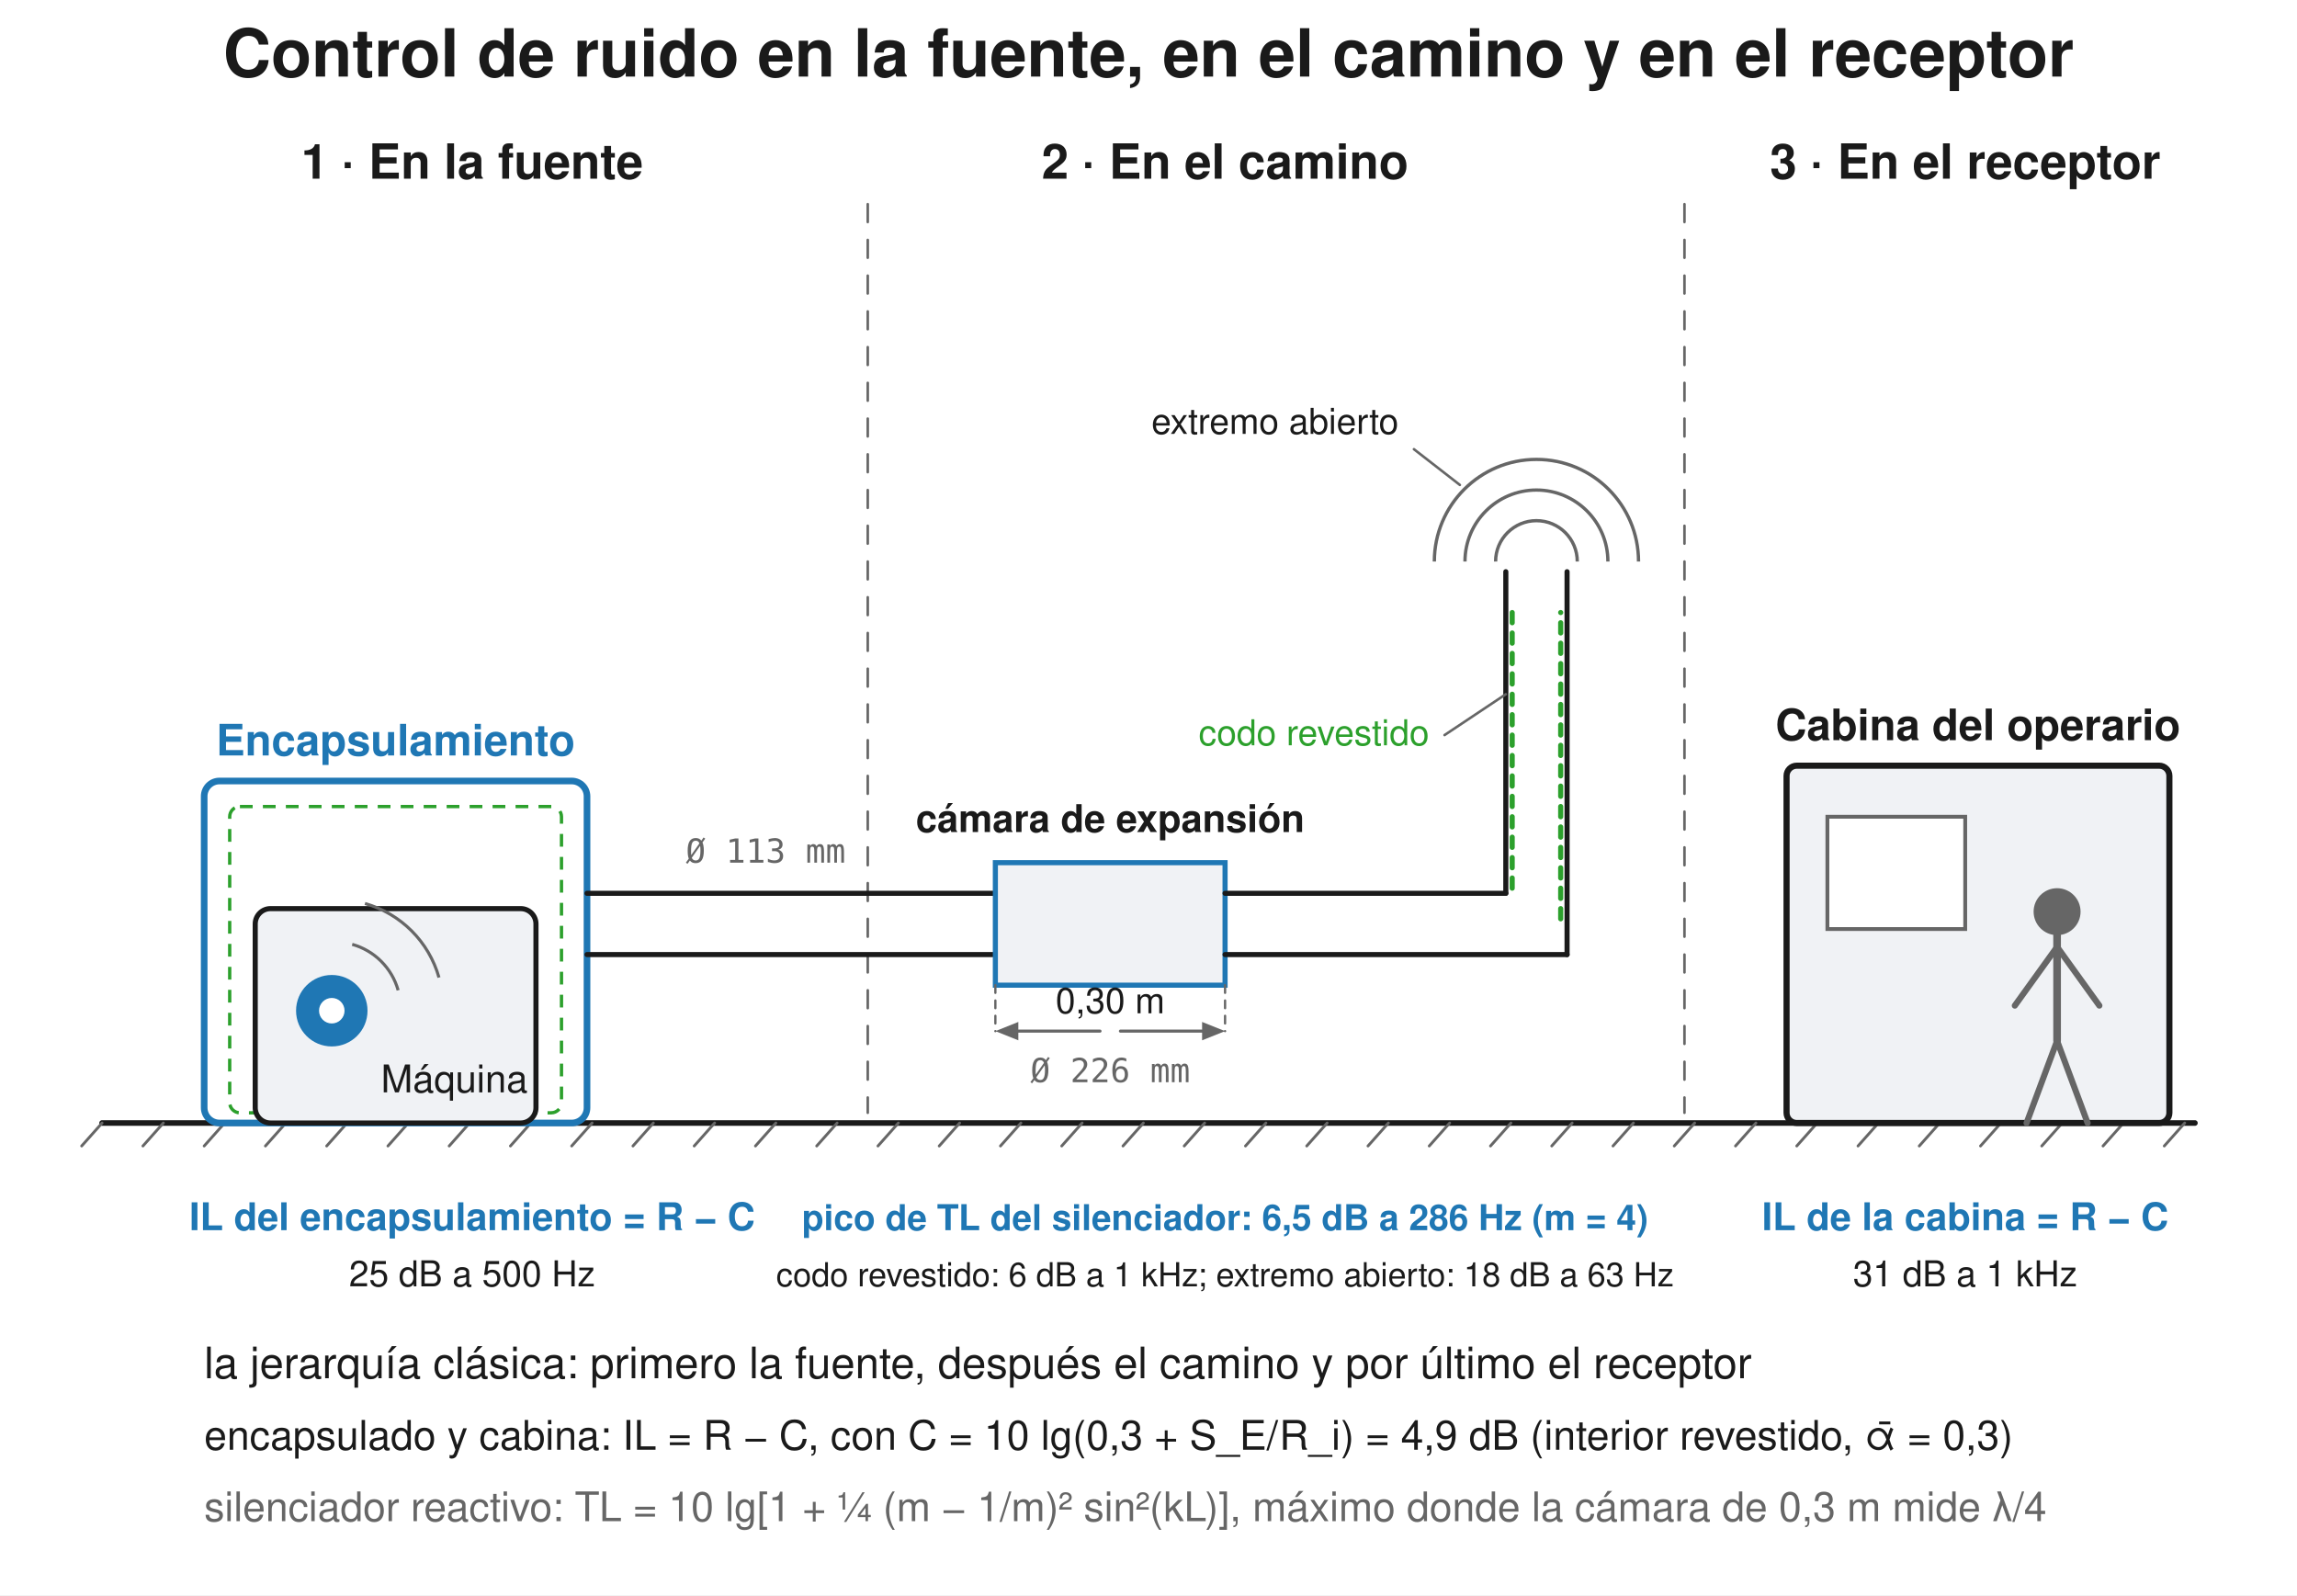
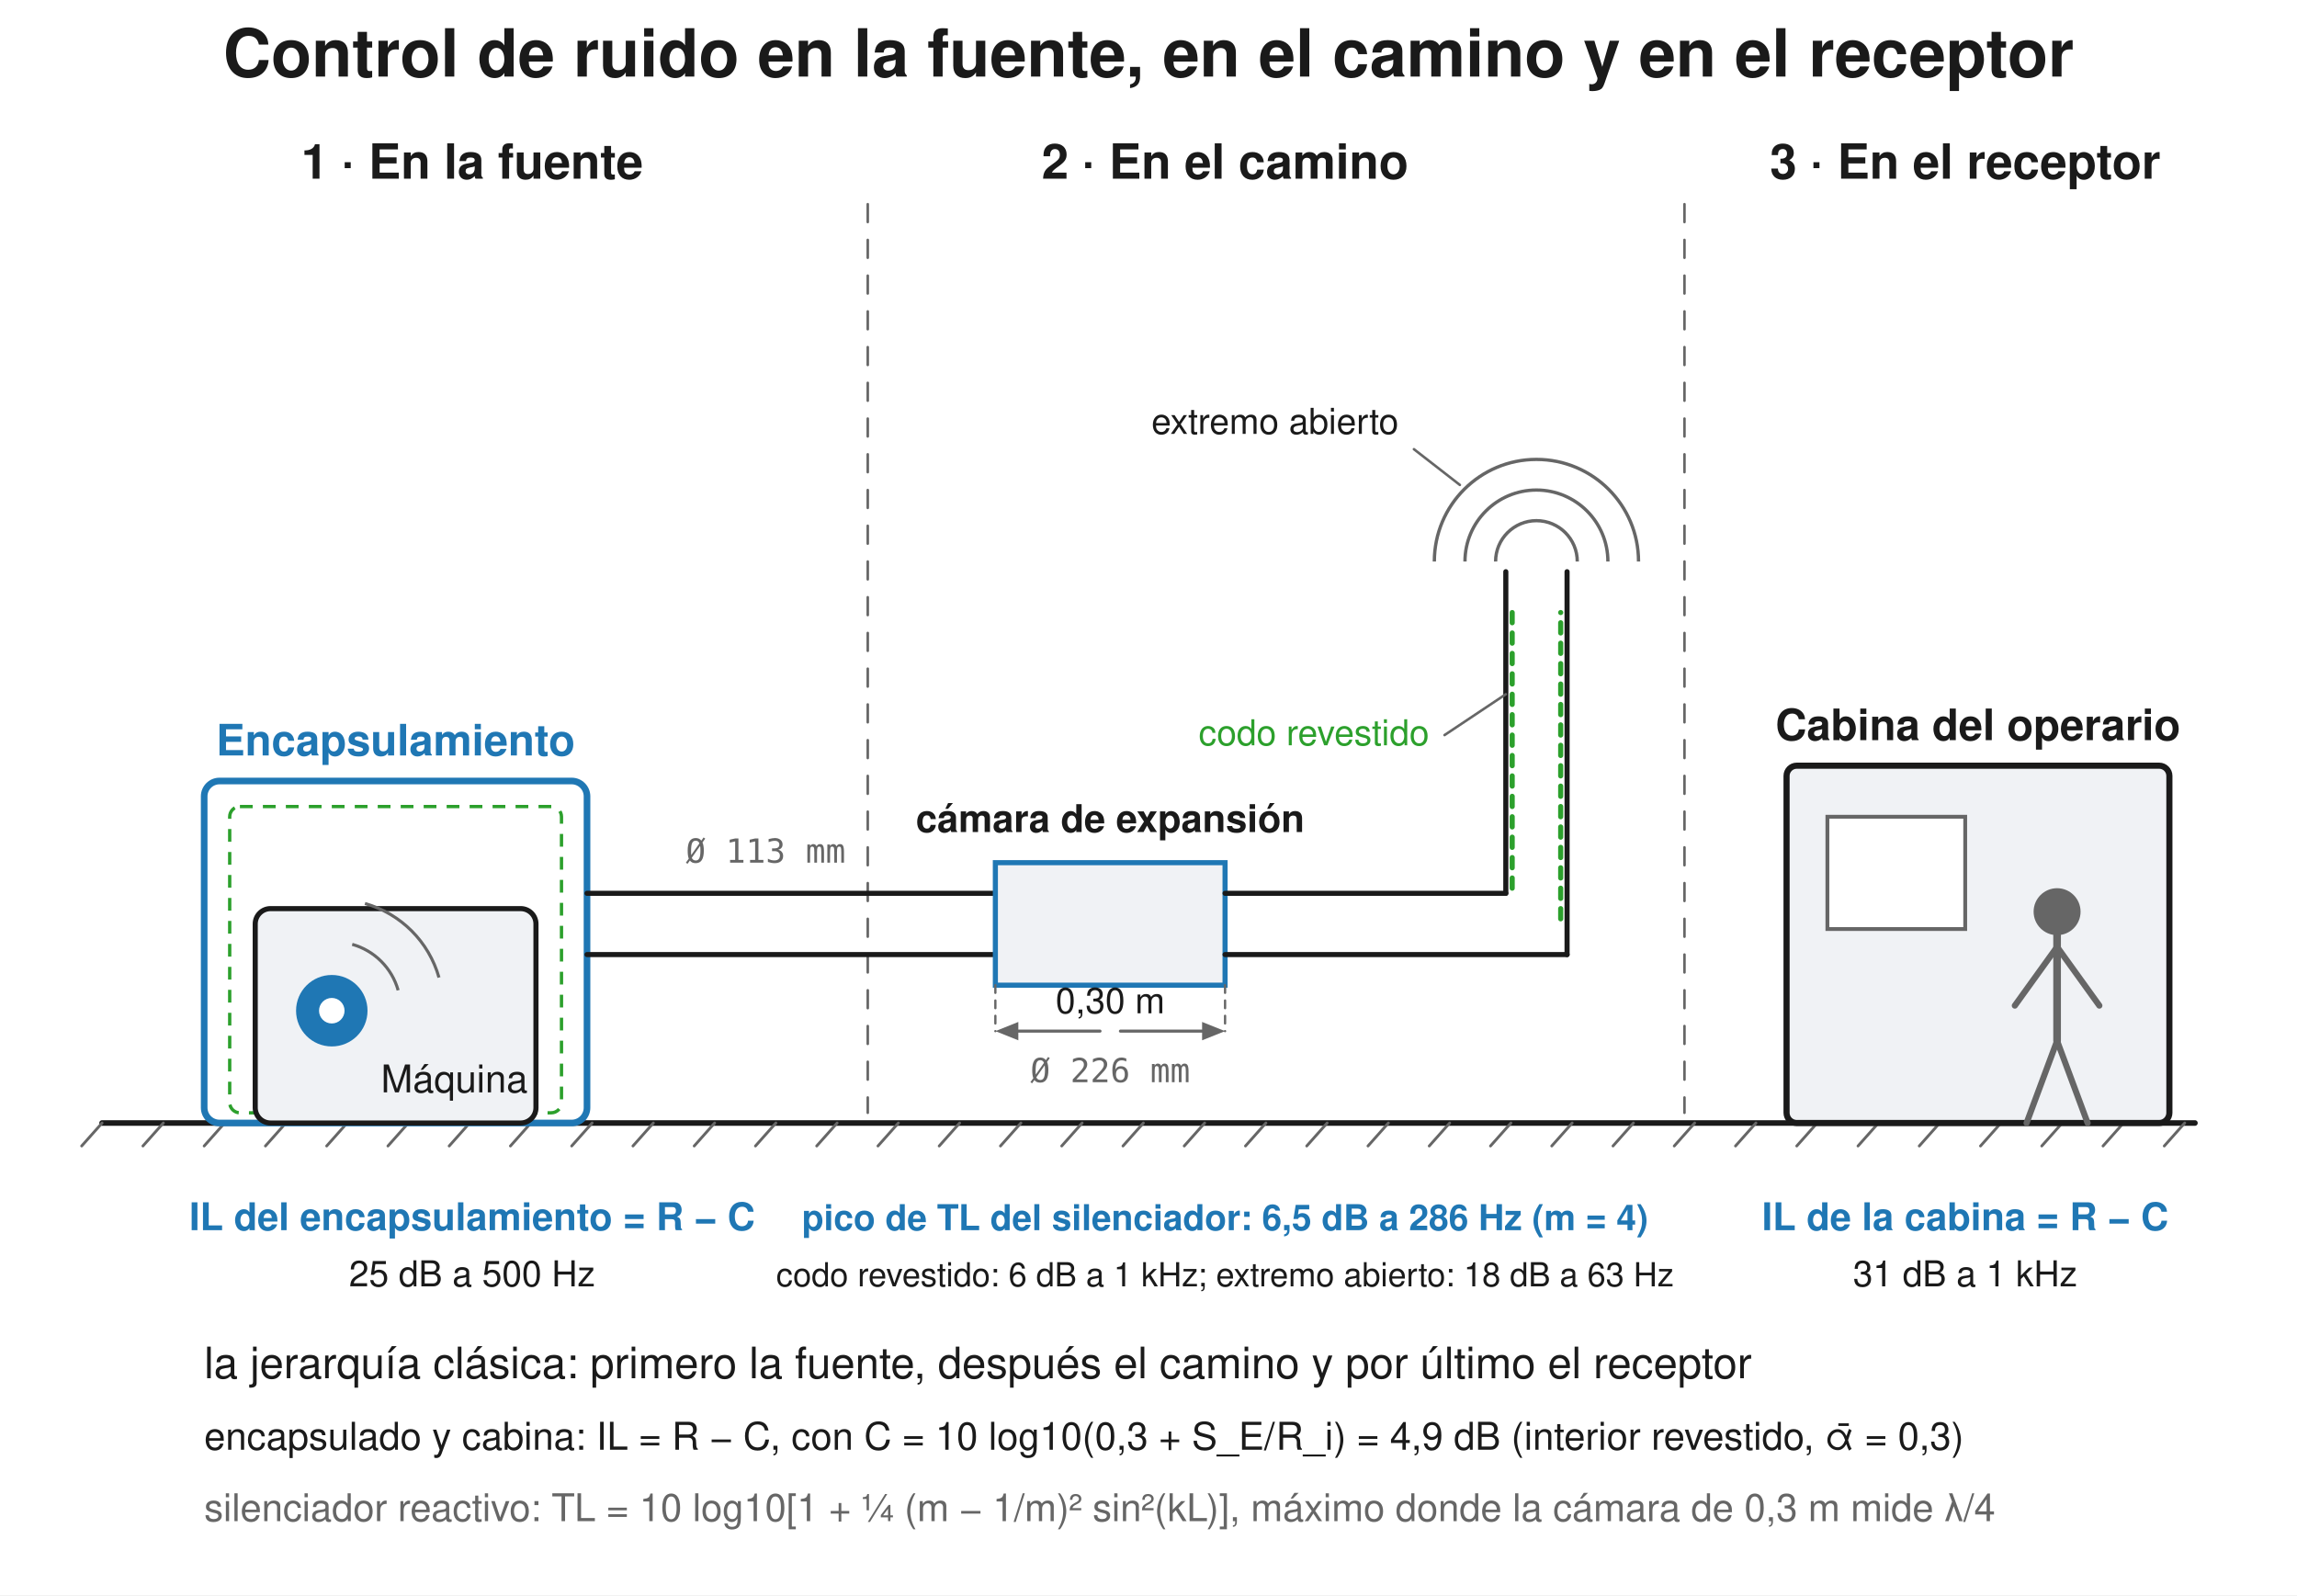
<svg xmlns="http://www.w3.org/2000/svg" width="900" height="625" viewBox="0 0 900 625">
  <rect width="900" height="625" fill="#ffffff" />
  <text x="450.0" y="30" font-family="Segoe UI, Helvetica, Arial, sans-serif" font-size="26" font-weight="600" fill="#1a1a1a" text-anchor="middle">Control de ruido en la fuente, en el camino y en el receptor</text>
  <line x1="40.0" y1="440.0" x2="860.0" y2="440.0" stroke="#1a1a1a" stroke-width="2.2" stroke-linecap="round" />
  <line x1="40.0" y1="440.0" x2="32.0" y2="449.0" stroke="#666666" stroke-width="1.1" stroke-linecap="round" />
  <line x1="64.0" y1="440.0" x2="56.0" y2="449.0" stroke="#666666" stroke-width="1.1" stroke-linecap="round" />
  <line x1="88.0" y1="440.0" x2="80.0" y2="449.0" stroke="#666666" stroke-width="1.1" stroke-linecap="round" />
  <line x1="112.0" y1="440.0" x2="104.0" y2="449.0" stroke="#666666" stroke-width="1.1" stroke-linecap="round" />
  <line x1="136.0" y1="440.0" x2="128.0" y2="449.0" stroke="#666666" stroke-width="1.1" stroke-linecap="round" />
  <line x1="160.0" y1="440.0" x2="152.0" y2="449.0" stroke="#666666" stroke-width="1.1" stroke-linecap="round" />
  <line x1="184.0" y1="440.0" x2="176.0" y2="449.0" stroke="#666666" stroke-width="1.1" stroke-linecap="round" />
  <line x1="208.0" y1="440.0" x2="200.0" y2="449.0" stroke="#666666" stroke-width="1.1" stroke-linecap="round" />
  <line x1="232.0" y1="440.0" x2="224.0" y2="449.0" stroke="#666666" stroke-width="1.1" stroke-linecap="round" />
  <line x1="256.0" y1="440.0" x2="248.0" y2="449.0" stroke="#666666" stroke-width="1.1" stroke-linecap="round" />
  <line x1="280.0" y1="440.0" x2="272.0" y2="449.0" stroke="#666666" stroke-width="1.1" stroke-linecap="round" />
  <line x1="304.0" y1="440.0" x2="296.0" y2="449.0" stroke="#666666" stroke-width="1.1" stroke-linecap="round" />
  <line x1="328.0" y1="440.0" x2="320.0" y2="449.0" stroke="#666666" stroke-width="1.1" stroke-linecap="round" />
  <line x1="352.0" y1="440.0" x2="344.0" y2="449.0" stroke="#666666" stroke-width="1.1" stroke-linecap="round" />
  <line x1="376.0" y1="440.0" x2="368.0" y2="449.0" stroke="#666666" stroke-width="1.1" stroke-linecap="round" />
  <line x1="400.0" y1="440.0" x2="392.0" y2="449.0" stroke="#666666" stroke-width="1.1" stroke-linecap="round" />
  <line x1="424.0" y1="440.0" x2="416.0" y2="449.0" stroke="#666666" stroke-width="1.1" stroke-linecap="round" />
  <line x1="448.0" y1="440.0" x2="440.0" y2="449.0" stroke="#666666" stroke-width="1.1" stroke-linecap="round" />
  <line x1="472.0" y1="440.0" x2="464.0" y2="449.0" stroke="#666666" stroke-width="1.1" stroke-linecap="round" />
  <line x1="496.0" y1="440.0" x2="488.0" y2="449.0" stroke="#666666" stroke-width="1.1" stroke-linecap="round" />
  <line x1="520.0" y1="440.0" x2="512.0" y2="449.0" stroke="#666666" stroke-width="1.1" stroke-linecap="round" />
  <line x1="544.0" y1="440.0" x2="536.0" y2="449.0" stroke="#666666" stroke-width="1.1" stroke-linecap="round" />
  <line x1="568.0" y1="440.0" x2="560.0" y2="449.0" stroke="#666666" stroke-width="1.1" stroke-linecap="round" />
  <line x1="592.0" y1="440.0" x2="584.0" y2="449.0" stroke="#666666" stroke-width="1.1" stroke-linecap="round" />
  <line x1="616.0" y1="440.0" x2="608.0" y2="449.0" stroke="#666666" stroke-width="1.1" stroke-linecap="round" />
  <line x1="640.0" y1="440.0" x2="632.0" y2="449.0" stroke="#666666" stroke-width="1.1" stroke-linecap="round" />
  <line x1="664.0" y1="440.0" x2="656.0" y2="449.0" stroke="#666666" stroke-width="1.1" stroke-linecap="round" />
  <line x1="688.0" y1="440.0" x2="680.0" y2="449.0" stroke="#666666" stroke-width="1.1" stroke-linecap="round" />
  <line x1="712.0" y1="440.0" x2="704.0" y2="449.0" stroke="#666666" stroke-width="1.1" stroke-linecap="round" />
  <line x1="736.0" y1="440.0" x2="728.0" y2="449.0" stroke="#666666" stroke-width="1.1" stroke-linecap="round" />
  <line x1="760.0" y1="440.0" x2="752.0" y2="449.0" stroke="#666666" stroke-width="1.1" stroke-linecap="round" />
  <line x1="784.0" y1="440.0" x2="776.0" y2="449.0" stroke="#666666" stroke-width="1.1" stroke-linecap="round" />
  <line x1="808.0" y1="440.0" x2="800.0" y2="449.0" stroke="#666666" stroke-width="1.1" stroke-linecap="round" />
  <line x1="832.0" y1="440.0" x2="824.0" y2="449.0" stroke="#666666" stroke-width="1.1" stroke-linecap="round" />
  <line x1="856.0" y1="440.0" x2="848.0" y2="449.0" stroke="#666666" stroke-width="1.1" stroke-linecap="round" />
  <line x1="340.0" y1="80.0" x2="340.0" y2="436.0" stroke="#666666" stroke-width="1.0" stroke-dasharray="7,7" stroke-linecap="round" />
  <line x1="660.0" y1="80.0" x2="660.0" y2="436.0" stroke="#666666" stroke-width="1.0" stroke-dasharray="7,7" stroke-linecap="round" />
  <text x="185" y="70" font-family="Segoe UI, Helvetica, Arial, sans-serif" font-size="19" fill="#1a1a1a" text-anchor="middle" font-weight="600">1 · En la fuente</text>
  <text x="480" y="70" font-family="Segoe UI, Helvetica, Arial, sans-serif" font-size="19" fill="#1a1a1a" text-anchor="middle" font-weight="600">2 · En el camino</text>
  <text x="770" y="70" font-family="Segoe UI, Helvetica, Arial, sans-serif" font-size="19" fill="#1a1a1a" text-anchor="middle" font-weight="600">3 · En el receptor</text>
  <rect x="80" y="306" width="150" height="134.0" rx="6" fill="none" stroke="#1f77b4" stroke-width="2.6" />
  <rect x="90" y="316" width="130" height="120.0" rx="4" fill="none" stroke="#2ca02c" stroke-width="1.3" stroke-dasharray="5,4" />
  <rect x="100" y="356" width="110" height="84" rx="6" fill="#f0f2f5" stroke="#1a1a1a" stroke-width="2" />
  <circle cx="130" cy="396" r="14" fill="#1f77b4" stroke="none" stroke-width="1.5" />
  <circle cx="130" cy="396" r="5" fill="#ffffff" stroke="none" stroke-width="1.5" />
  <path d="M 138 370 A 26 26 0 0 1 156 388" fill="none" stroke="#666666" stroke-width="1.2" stroke-linejoin="round" />
  <path d="M 143 354 A 42 42 0 0 1 172 383" fill="none" stroke="#666666" stroke-width="1.2" stroke-linejoin="round" />
  <text x="155" y="296" font-family="Segoe UI, Helvetica, Arial, sans-serif" font-size="17" fill="#1f77b4" text-anchor="middle" font-weight="600">Encapsulamiento</text>
  <text x="178" y="428" font-family="Segoe UI, Helvetica, Arial, sans-serif" font-size="15" fill="#1a1a1a" text-anchor="middle">Máquina</text>
  <text x="185" y="482" font-family="Segoe UI, Helvetica, Arial, sans-serif" font-size="15" fill="#1f77b4" text-anchor="middle" font-weight="600">IL del encapsulamiento = R − C</text>
  <text x="185" y="504" font-family="Segoe UI, Helvetica, Arial, sans-serif" font-size="14" fill="#1a1a1a" text-anchor="middle">25 dB a 500 Hz</text>
  <line x1="230.0" y1="350.0" x2="390.0" y2="350.0" stroke="#1a1a1a" stroke-width="2.0" stroke-linecap="round" />
  <line x1="230.0" y1="374.0" x2="390.0" y2="374.0" stroke="#1a1a1a" stroke-width="2.0" stroke-linecap="round" />
  <rect x="390.0" y="338.0" width="90.0" height="48.0" rx="0.0" fill="#f0f2f5" stroke="#1f77b4" stroke-width="2" />
  <line x1="480.0" y1="350.0" x2="590.0" y2="350.0" stroke="#1a1a1a" stroke-width="2.0" stroke-linecap="round" />
  <line x1="480.0" y1="374.0" x2="614.0" y2="374.0" stroke="#1a1a1a" stroke-width="2.0" stroke-linecap="round" />
  <line x1="590.0" y1="350.0" x2="590.0" y2="224.0" stroke="#1a1a1a" stroke-width="2.0" stroke-linecap="round" />
  <line x1="614.0" y1="374.0" x2="614.0" y2="224.0" stroke="#1a1a1a" stroke-width="2.0" stroke-linecap="round" />
  <line x1="592.5" y1="348.0" x2="592.5" y2="240.0" stroke="#2ca02c" stroke-width="2.0" stroke-dasharray="4,4" stroke-linecap="round" />
  <line x1="611.5" y1="360.0" x2="611.5" y2="240.0" stroke="#2ca02c" stroke-width="2.0" stroke-dasharray="4,4" stroke-linecap="round" />
  <path d="M 586 220 A 16 16 0 0 1 618 220" fill="none" stroke="#666666" stroke-width="1.3" stroke-linejoin="round" />
  <path d="M 574 220 A 28 28 0 0 1 630 220" fill="none" stroke="#666666" stroke-width="1.3" stroke-linejoin="round" />
  <path d="M 562 220 A 40 40 0 0 1 642 220" fill="none" stroke="#666666" stroke-width="1.3" stroke-linejoin="round" />
  <text x="300" y="338" font-family="Consolas, Menlo, monospace" font-size="13" fill="#666666" text-anchor="middle">Ø 113 mm</text>
  <text x="435" y="326" font-family="Segoe UI, Helvetica, Arial, sans-serif" font-size="15" fill="#1a1a1a" text-anchor="middle" font-weight="600">cámara de expansión</text>
  <text x="435" y="424" font-family="Consolas, Menlo, monospace" font-size="13" fill="#666666" text-anchor="middle">Ø 226 mm</text>
  <line x1="390.0" y1="386.0" x2="390.0" y2="404.0" stroke="#666666" stroke-width="0.9" stroke-dasharray="3,3" stroke-linecap="round" />
  <line x1="480.0" y1="386.0" x2="480.0" y2="404.0" stroke="#666666" stroke-width="0.9" stroke-dasharray="3,3" stroke-linecap="round" />
  <line x1="431.0" y1="404.0" x2="399.0" y2="404.0" stroke="#666666" stroke-width="1.2" stroke-linecap="round" />
  <path d="M 390.0 404.0 L 399.0 400.4 L 399.0 407.6 Z" fill="#666666" stroke="none" stroke-width="1.5" stroke-linejoin="round" />
  <line x1="439.0" y1="404.0" x2="471.0" y2="404.0" stroke="#666666" stroke-width="1.2" stroke-linecap="round" />
  <path d="M 480.0 404.0 L 471.0 407.6 L 471.0 400.4 Z" fill="#666666" stroke="none" stroke-width="1.5" stroke-linejoin="round" />
  <text x="435.0" y="397.0" font-family="Segoe UI, Helvetica, Arial, sans-serif" font-size="14" fill="#1a1a1a" text-anchor="middle">0,30 m</text>
  <text x="560" y="292" font-family="Segoe UI, Helvetica, Arial, sans-serif" font-size="14" fill="#2ca02c" text-anchor="end">codo revestido</text>
  <line x1="566.0" y1="288.0" x2="590.0" y2="272.0" stroke="#666666" stroke-width="1.0" stroke-linecap="round" />
  <text x="548" y="170" font-family="Segoe UI, Helvetica, Arial, sans-serif" font-size="14" fill="#1a1a1a" text-anchor="end">extremo abierto</text>
  <line x1="554.0" y1="176.0" x2="572.0" y2="190.0" stroke="#666666" stroke-width="1.0" stroke-linecap="round" />
  <text x="480" y="482" font-family="Segoe UI, Helvetica, Arial, sans-serif" font-size="14" fill="#1f77b4" text-anchor="middle" font-weight="600">pico de TL del silenciador: 6,5 dB a 286 Hz (m = 4)</text>
  <text x="480" y="504" font-family="Segoe UI, Helvetica, Arial, sans-serif" font-size="13" fill="#1a1a1a" text-anchor="middle">codo revestido: 6 dB a 1 kHz; extremo abierto: 18 dB a 63 Hz</text>
  <rect x="700" y="300" width="150" height="140.0" rx="4" fill="#f0f2f5" stroke="#1a1a1a" stroke-width="2.4" />
  <rect x="716" y="320" width="54" height="44" rx="0.0" fill="#ffffff" stroke="#666666" stroke-width="1.5" />
  <circle cx="806" cy="357.2" r="9.2" fill="#666666" stroke="none" stroke-width="1.5" />
  <line x1="806" y1="366.4" x2="806" y2="407.8" stroke="#666666" stroke-width="3" stroke-linecap="round" />
  <line x1="806" y1="371.0" x2="789.44" y2="394.0" stroke="#666666" stroke-width="2.4" stroke-linecap="round" />
  <line x1="806" y1="371.0" x2="822.56" y2="394.0" stroke="#666666" stroke-width="2.4" stroke-linecap="round" />
  <line x1="806" y1="407.8" x2="794.04" y2="440.0" stroke="#666666" stroke-width="2.4" stroke-linecap="round" />
  <line x1="806" y1="407.8" x2="817.96" y2="440.0" stroke="#666666" stroke-width="2.4" stroke-linecap="round" />
  <text x="775" y="290" font-family="Segoe UI, Helvetica, Arial, sans-serif" font-size="17" fill="#1a1a1a" text-anchor="middle" font-weight="600">Cabina del operario</text>
  <text x="770" y="482" font-family="Segoe UI, Helvetica, Arial, sans-serif" font-size="15" fill="#1f77b4" text-anchor="middle" font-weight="600">IL de la cabina = R − C</text>
  <text x="770" y="504" font-family="Segoe UI, Helvetica, Arial, sans-serif" font-size="14" fill="#1a1a1a" text-anchor="middle">31 dB a 1 kHz</text>
  <text x="80" y="540" font-family="Segoe UI, Helvetica, Arial, sans-serif" font-size="17" fill="#1a1a1a" text-anchor="start">la jerarquía clásica: primero la fuente, después el camino y por último el receptor</text>
-   <text x="80" y="568" font-family="Segoe UI, Helvetica, Arial, sans-serif" font-size="16" fill="#1a1a1a" text-anchor="start">encapsulado y cabina: IL = R − C, con C = 10 lg(0,3 + S_E/R_i) = 4,9 dB (interior revestido, ᾱ = 0,3)</text>
-   <text x="80" y="596" font-family="Segoe UI, Helvetica, Arial, sans-serif" font-size="16" fill="#666666" text-anchor="start">silenciador reactivo: TL = 10 lg[1 + ¼ (m − 1/m)² sin²(kL)], máximo donde la cámara de 0,3 m mide λ/4</text>
+   <text x="80" y="568" font-family="Segoe UI, Helvetica, Arial, sans-serif" font-size="15" fill="#1a1a1a" text-anchor="start">encapsulado y cabina: IL = R − C, con C = 10 log10(0,3 + S_E/R_i) = 4,9 dB (interior revestido, ᾱ = 0,3)</text>
+   <text x="80" y="596" font-family="Segoe UI, Helvetica, Arial, sans-serif" font-size="15" fill="#666666" text-anchor="start">silenciador reactivo: TL = 10 log10[1 + ¼ (m − 1/m)² sin²(kL)], máximo donde la cámara de 0,3 m mide λ/4</text>
</svg>
